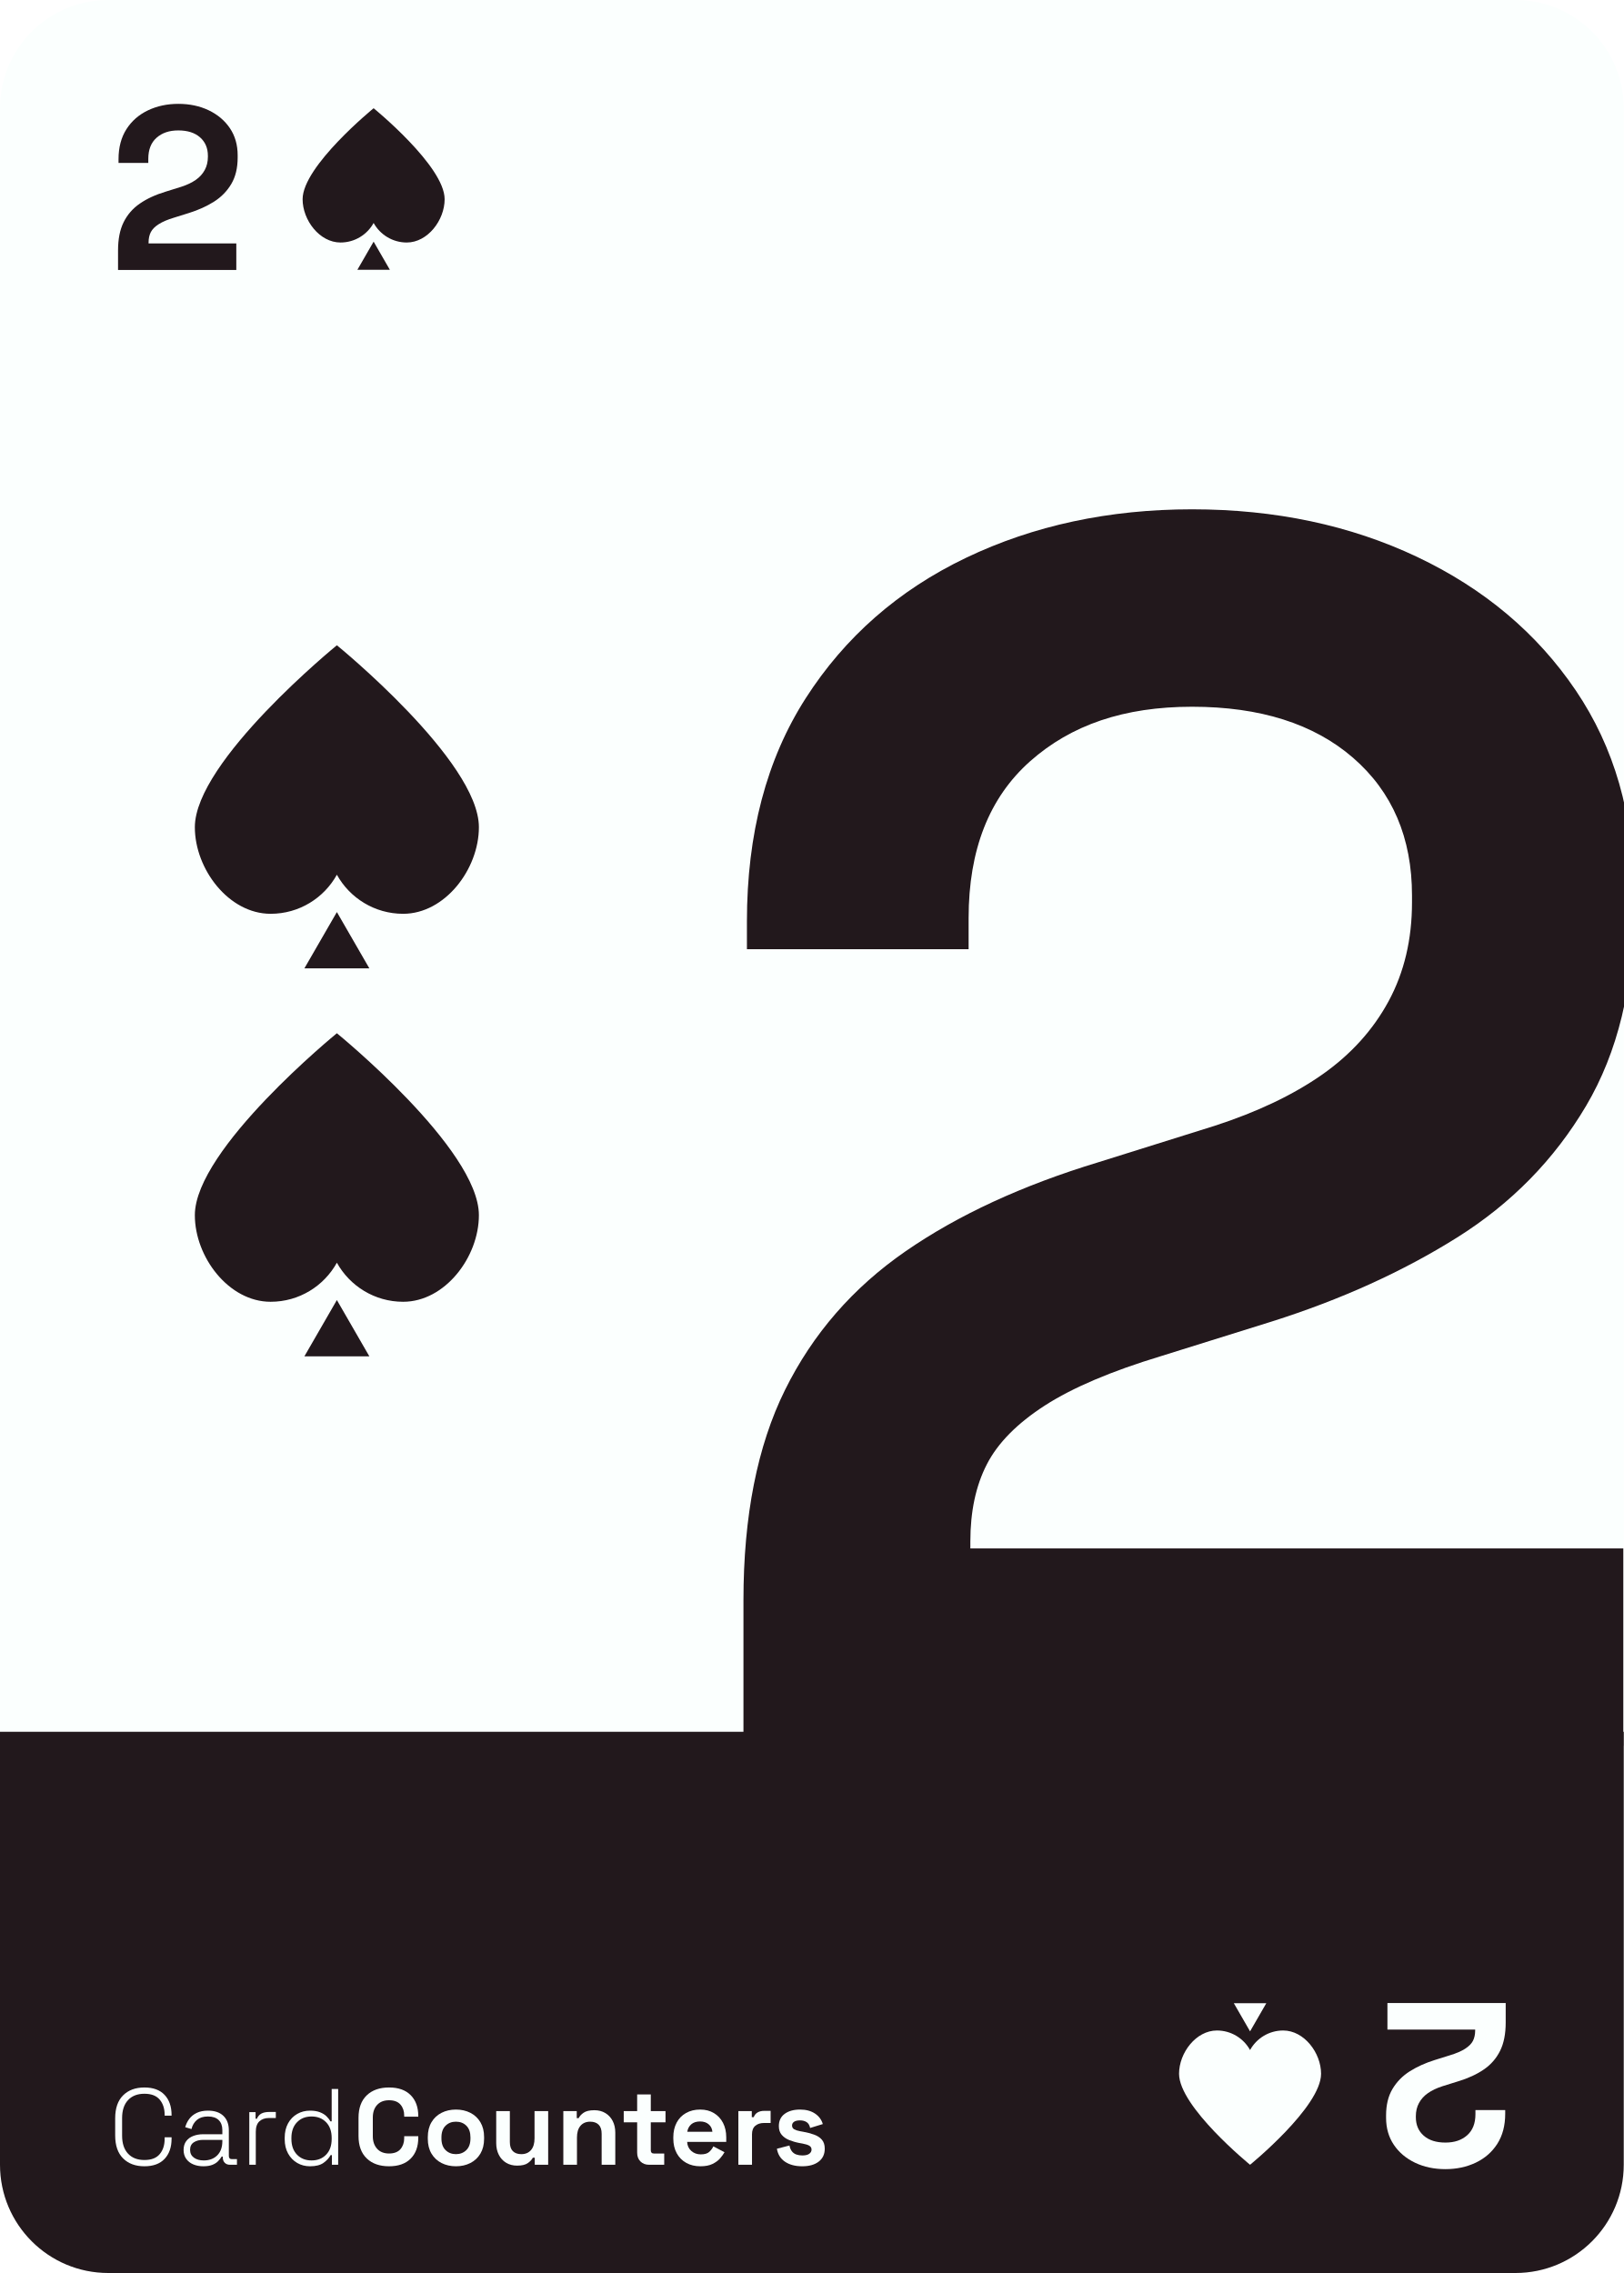
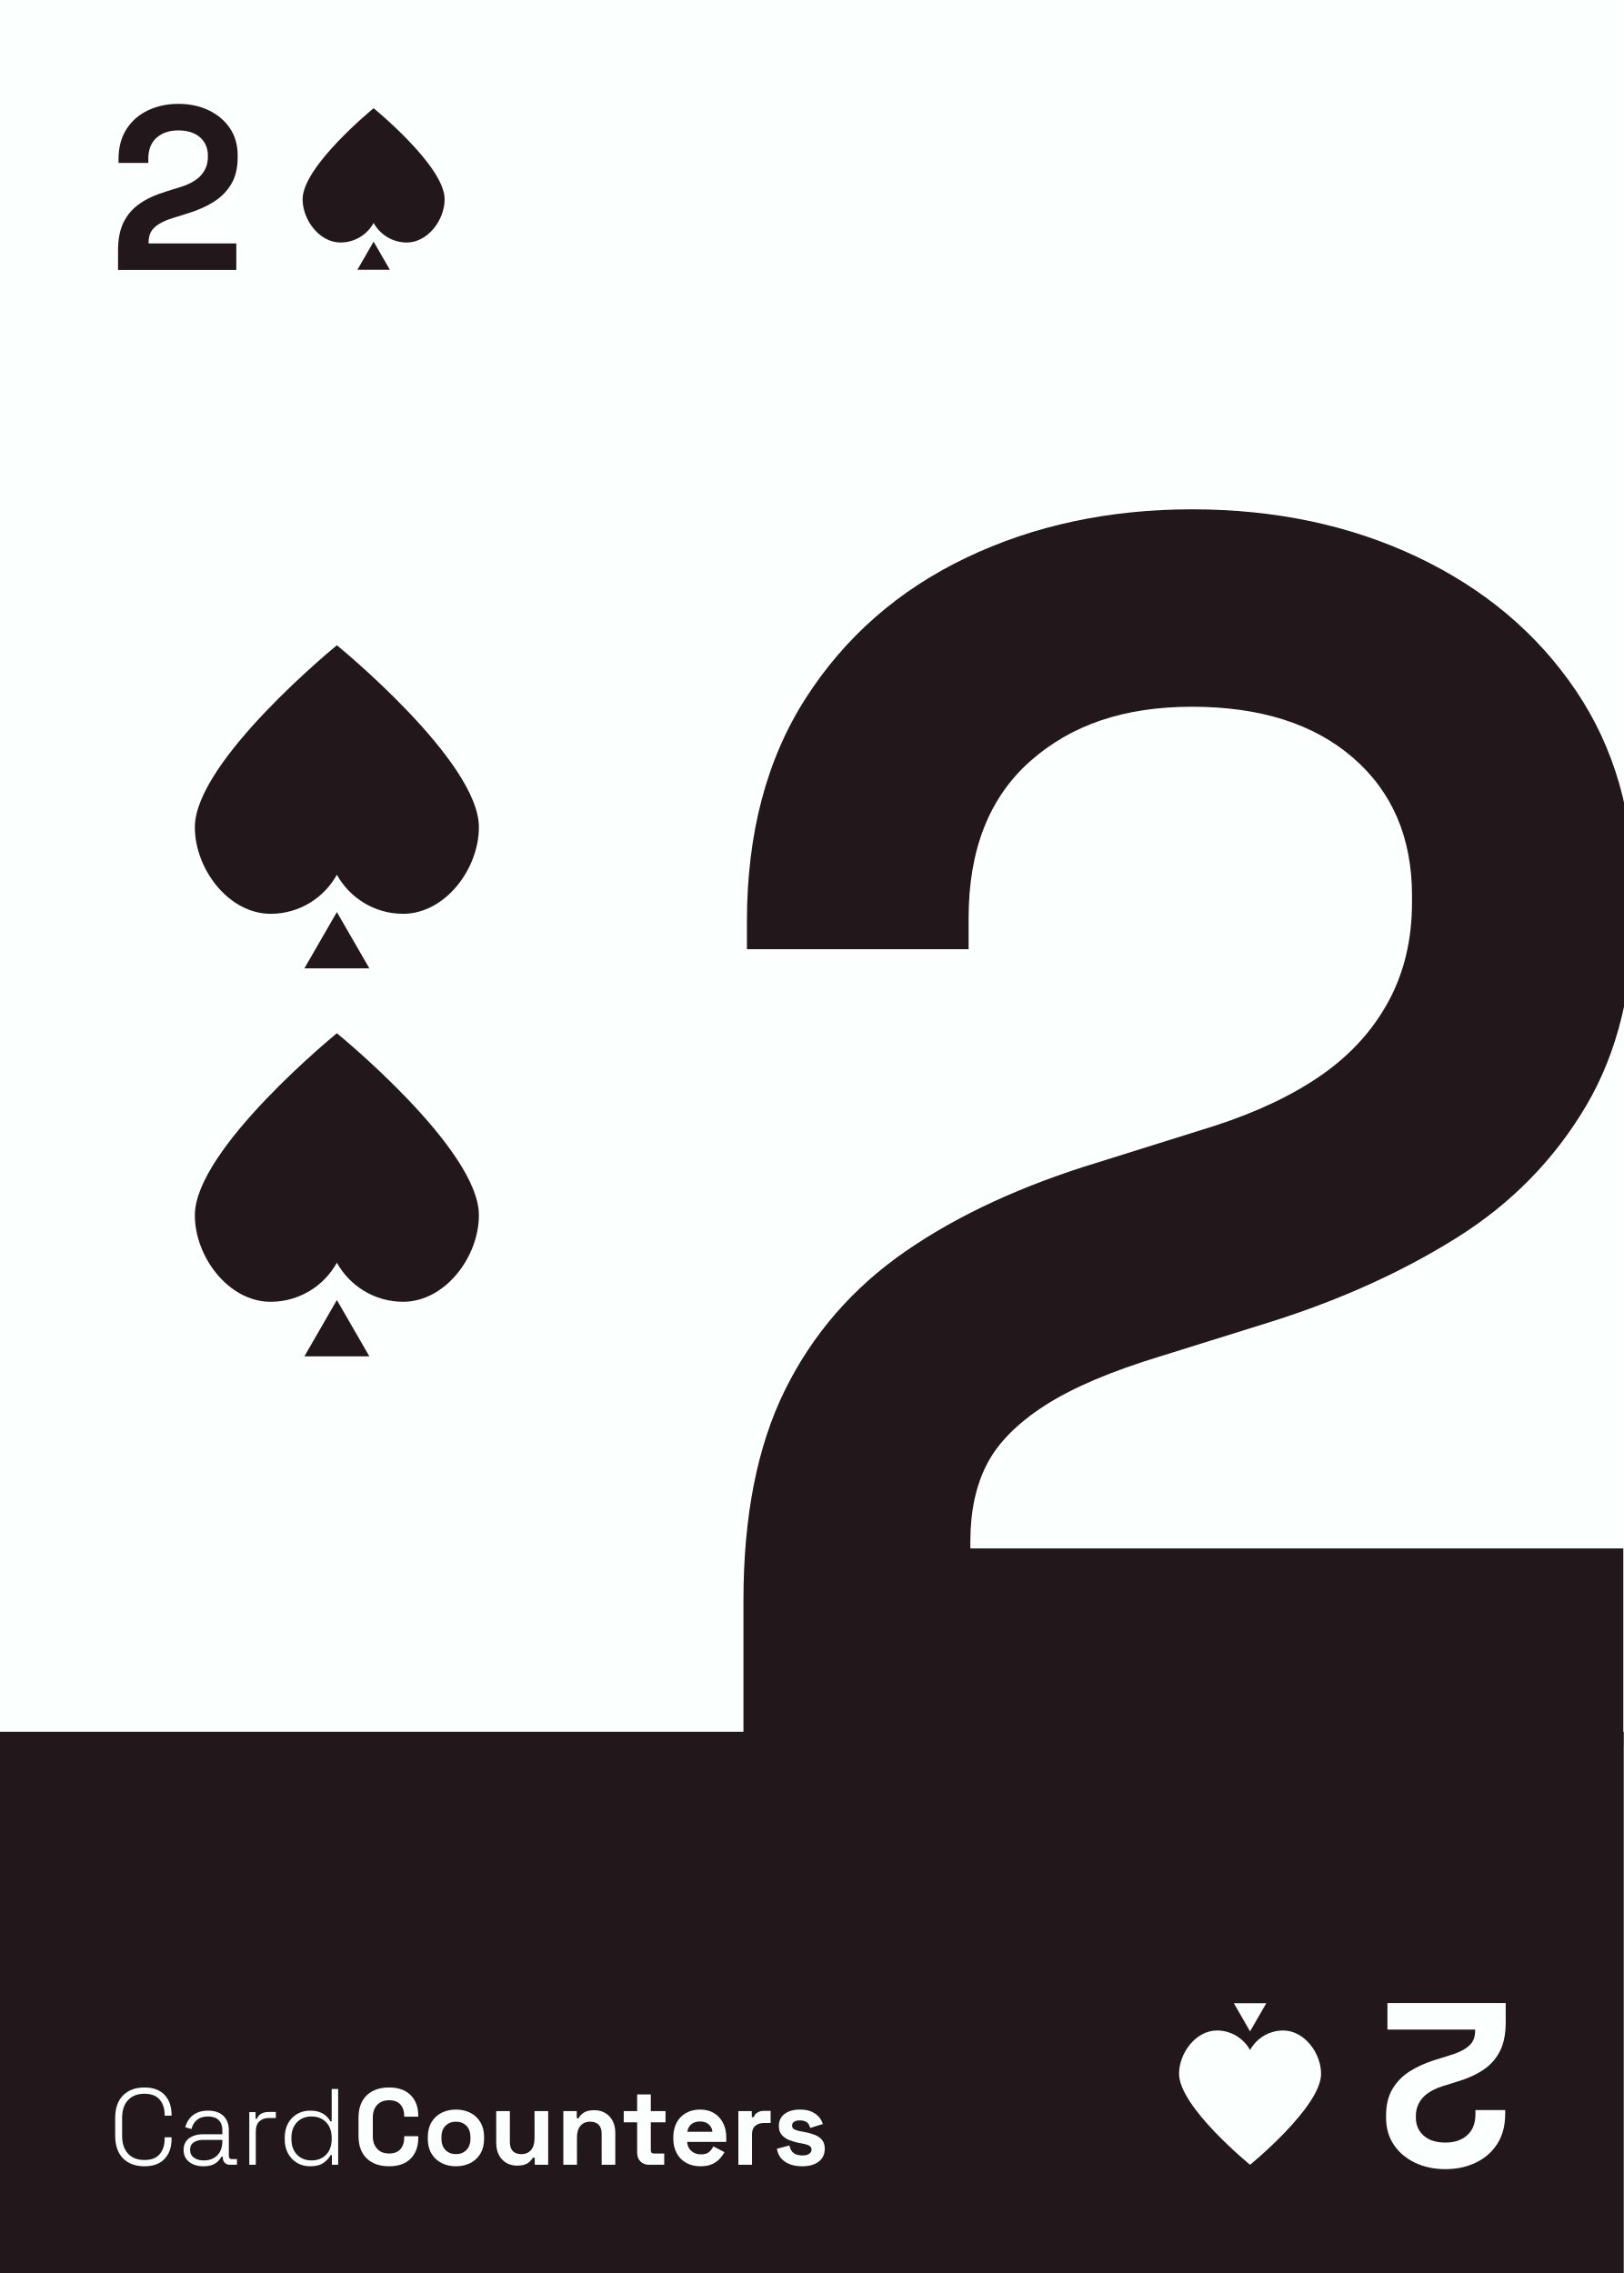
- <svg xmlns="http://www.w3.org/2000/svg" xmlns:xlink="http://www.w3.org/1999/xlink" id="Layer_1" data-name="Layer 1" viewBox="0 0 300 420">
+ <svg xmlns="http://www.w3.org/2000/svg" xmlns:xlink="http://www.w3.org/1999/xlink" id="Layer_1" version="1.1" viewBox="0 0 300 420">
  <defs>
    <style>
-       .cls-1 {
+       .st0 {
        fill: #22181c;
      }

-       .cls-2 {
+       .st1 {
        fill: #fbfffe;
      }
    </style>
-     <symbol id="Spades" viewBox="0 0 26.25 29.85">
+     <symbol id="Spades" viewBox="0 0 26.24 29.85">
      <g>
-         <polygon class="cls-1" points="10.12 29.85 16.12 29.85 13.12 24.65 10.12 29.85" />
-         <path class="cls-1" d="M13.12,0S0,10.69,0,16.81c0,3.87,3.13,8,7,8,2.64,0,4.93-1.46,6.12-3.61,1.19,2.15,3.49,3.61,6.12,3.61,3.87,0,7-4.13,7-8C26.25,10.69,13.12,0,13.12,0Z" />
+         <polygon class="st0" points="10.12 0 16.12 0 13.12 5.2 10.12 0" />
+         <path class="st0" d="M13.12,29.85S0,19.16,0,13.04c0-3.87,3.13-8,7-8,2.64,0,4.93,1.46,6.12,3.61,1.19-2.15,3.49-3.61,6.12-3.61,3.87,0,7,4.13,7,8,.01,6.12-13.12,16.81-13.12,16.81Z" />
      </g>
    </symbol>
-     <symbol id="Spades_Light_" data-name="Spades (Light)" viewBox="0 0 26.25 29.85">
+     <symbol id="Spades_Light_" viewBox="0 0 26.24 29.85">
      <g>
-         <polygon class="cls-2" points="16.12 0 10.12 0 13.12 5.2 16.12 0" />
-         <path class="cls-2" d="M13.12,29.85s13.12-10.69,13.12-16.81c0-3.87-3.13-8-7-8-2.64,0-4.93,1.46-6.12,3.61-1.19-2.15-3.49-3.61-6.12-3.61C3.13,5.04,0,9.17,0,13.04c0,6.12,13.12,16.81,13.12,16.81Z" />
+         <polygon class="st1" points="16.12 29.85 10.12 29.85 13.12 24.65 16.12 29.85" />
+         <path class="st1" d="M13.12,0s13.12,10.69,13.12,16.81c0,3.87-3.13,8-7,8-2.64,0-4.93-1.46-6.12-3.61-1.19,2.15-3.49,3.61-6.12,3.61-3.87,0-7-4.13-7-8C0,10.69,13.12,0,13.12,0Z" />
      </g>
    </symbol>
  </defs>
-   <rect class="cls-2" width="300" height="420" rx="20" ry="20" />
-   <path class="cls-1" d="M137.36,322.59v-26.88c0-15.57,2.56-28.53,7.68-38.88,5.12-10.35,12.53-18.88,22.24-25.6,9.71-6.72,21.6-12.21,35.68-16.48l21.44-6.72c7.89-2.56,14.5-5.71,19.84-9.44,5.33-3.73,9.44-8.27,12.32-13.6,2.88-5.33,4.32-11.41,4.32-18.24v-1.28c0-10.67-3.63-19.15-10.88-25.44-7.25-6.29-17.18-9.44-29.76-9.44s-22.35,3.36-29.92,10.08c-7.57,6.72-11.36,16.38-11.36,28.96v5.76h-40.96v-5.12c0-16.21,3.62-29.97,10.88-41.28,7.25-11.3,17.12-19.94,29.6-25.92,12.48-5.97,26.4-8.96,41.76-8.96s29.23,2.94,41.6,8.8c12.37,5.87,22.13,14.08,29.28,24.64,7.15,10.56,10.72,22.99,10.72,37.28v3.2c0,14.29-2.94,26.4-8.8,36.32-5.87,9.92-13.81,18.03-23.84,24.32-10.03,6.29-21.44,11.47-34.24,15.52l-20.48,6.4c-9.18,2.78-16.32,5.82-21.44,9.12-5.12,3.31-8.7,6.93-10.72,10.88-2.03,3.95-3.04,8.7-3.04,14.24v1.28h120.64v36.48h-162.56Z" />
-   <path class="cls-1" d="M0,320h300v80c0,11.04-8.96,20-20,20H20c-11.04,0-20-8.96-20-20v-80h0Z" />
-   <path class="cls-1" d="M21.81,49.89v-3.61c0-2.09.34-3.83,1.03-5.22.69-1.39,1.68-2.54,2.99-3.44,1.3-.9,2.9-1.64,4.79-2.21l2.88-.9c1.06-.34,1.95-.77,2.67-1.27s1.27-1.11,1.66-1.83c.39-.72.58-1.53.58-2.45v-.17c0-1.43-.49-2.57-1.46-3.42-.97-.85-2.31-1.27-4-1.27s-3,.45-4.02,1.35c-1.02.9-1.53,2.2-1.53,3.89v.77h-5.5v-.69c0-2.18.49-4.03,1.46-5.55.97-1.52,2.3-2.68,3.98-3.48,1.68-.8,3.55-1.2,5.61-1.2s3.93.39,5.59,1.18c1.66.79,2.97,1.89,3.93,3.31.96,1.42,1.44,3.09,1.44,5.01v.43c0,1.92-.39,3.55-1.18,4.88-.79,1.33-1.86,2.42-3.2,3.27-1.35.85-2.88,1.54-4.6,2.08l-2.75.86c-1.23.37-2.19.78-2.88,1.23-.69.44-1.17.93-1.44,1.46s-.41,1.17-.41,1.91v.17h16.21v4.9h-21.84Z" />
-   <use width="26.25" height="29.85" transform="translate(55.91 20)" xlink:href="#Spades" />
-   <path class="cls-2" d="M278.19,370.11v3.61c0,2.09-.34,3.83-1.03,5.22-.69,1.39-1.68,2.54-2.99,3.44-1.3.9-2.9,1.64-4.79,2.21l-2.88.9c-1.06.34-1.95.77-2.67,1.27-.72.5-1.27,1.11-1.66,1.83-.39.72-.58,1.53-.58,2.45v.17c0,1.43.49,2.57,1.46,3.42.97.85,2.31,1.27,4,1.27s3-.45,4.02-1.35c1.02-.9,1.53-2.2,1.53-3.89v-.77h5.5v.69c0,2.18-.49,4.03-1.46,5.55-.97,1.52-2.3,2.68-3.98,3.48-1.68.8-3.55,1.2-5.61,1.2s-3.93-.39-5.59-1.18c-1.66-.79-2.97-1.89-3.93-3.31-.96-1.42-1.44-3.09-1.44-5.01v-.43c0-1.92.39-3.55,1.18-4.88.79-1.33,1.86-2.42,3.2-3.27,1.35-.85,2.88-1.54,4.6-2.08l2.75-.86c1.23-.37,2.19-.78,2.88-1.23s1.17-.93,1.44-1.46c.27-.53.41-1.17.41-1.91v-.17h-16.21v-4.9h21.84Z" />
+   <rect class="st1" width="300" height="420" />
+   <path class="st0" d="M137.36,322.59v-26.88c0-15.57,2.56-28.53,7.68-38.88s12.53-18.88,22.24-25.6,21.6-12.21,35.68-16.48l21.44-6.72c7.89-2.56,14.5-5.71,19.84-9.44,5.33-3.73,9.44-8.27,12.32-13.6s4.32-11.41,4.32-18.24v-1.28c0-10.67-3.63-19.15-10.88-25.44-7.25-6.29-17.18-9.44-29.76-9.44s-22.35,3.36-29.92,10.08c-7.57,6.72-11.36,16.38-11.36,28.96v5.76h-40.96v-5.12c0-16.21,3.62-29.97,10.88-41.28,7.25-11.3,17.12-19.94,29.6-25.92,12.48-5.97,26.4-8.96,41.76-8.96s29.23,2.94,41.6,8.8c12.37,5.87,22.13,14.08,29.28,24.64,7.15,10.56,10.72,22.99,10.72,37.28v3.2c0,14.29-2.94,26.4-8.8,36.32-5.87,9.92-13.81,18.03-23.84,24.32-10.03,6.29-21.44,11.47-34.24,15.52l-20.48,6.4c-9.18,2.78-16.32,5.82-21.44,9.12-5.12,3.31-8.7,6.93-10.72,10.88-2.03,3.95-3.04,8.7-3.04,14.24v1.28h120.64v36.48h-162.56Z" />
+   <path class="st0" d="M0,320h300v100H0v-100h0Z" />
+   <path class="st0" d="M21.81,49.89v-3.61c0-2.09.34-3.83,1.03-5.22s1.68-2.54,2.99-3.44c1.3-.9,2.9-1.64,4.79-2.21l2.88-.9c1.06-.34,1.95-.77,2.67-1.27s1.27-1.11,1.66-1.83.58-1.53.58-2.45v-.17c0-1.43-.49-2.57-1.46-3.42-.97-.85-2.31-1.27-4-1.27s-3,.45-4.02,1.35-1.53,2.2-1.53,3.89v.77h-5.5v-.69c0-2.18.49-4.03,1.46-5.55.97-1.52,2.3-2.68,3.98-3.48s3.55-1.2,5.61-1.2,3.93.39,5.59,1.18,2.97,1.89,3.93,3.31,1.44,3.09,1.44,5.01v.43c0,1.92-.39,3.55-1.18,4.88s-1.86,2.42-3.2,3.27c-1.35.85-2.88,1.54-4.6,2.08l-2.75.86c-1.23.37-2.19.78-2.88,1.23-.69.44-1.17.93-1.44,1.46s-.41,1.17-.41,1.91v.17h16.21v4.9h-21.85Z" />
+   <use width="26.24" height="29.85" transform="translate(55.91 49.85) scale(1 -1)" xlink:href="#Spades" />
+   <path class="st1" d="M278.19,370.11v3.61c0,2.09-.34,3.83-1.03,5.22s-1.68,2.54-2.99,3.44c-1.3.9-2.9,1.64-4.79,2.21l-2.88.9c-1.06.34-1.95.77-2.67,1.27s-1.27,1.11-1.66,1.83-.58,1.53-.58,2.45v.17c0,1.43.49,2.57,1.46,3.42s2.31,1.27,4,1.27,3-.45,4.02-1.35,1.53-2.2,1.53-3.89v-.77h5.5v.69c0,2.18-.49,4.03-1.46,5.55s-2.3,2.68-3.98,3.48c-1.68.8-3.55,1.2-5.61,1.2s-3.93-.39-5.59-1.18c-1.66-.79-2.97-1.89-3.93-3.31-.96-1.42-1.44-3.09-1.44-5.01v-.43c0-1.92.39-3.55,1.18-4.88.79-1.33,1.86-2.42,3.2-3.27,1.35-.85,2.88-1.54,4.6-2.08l2.75-.86c1.23-.37,2.19-.78,2.88-1.23s1.17-.93,1.44-1.46.41-1.17.41-1.91v-.17h-16.21v-4.9h21.85Z" />
  <g>
-     <path class="cls-2" d="M26.68,400.28c-1.64,0-2.95-.48-3.93-1.45s-1.47-2.38-1.47-4.25v-3.16c0-1.87.49-3.28,1.47-4.25s2.29-1.45,3.93-1.45,2.87.46,3.73,1.37c.86.91,1.29,2.16,1.29,3.73v.1h-1.28v-.14c0-1.15-.3-2.08-.91-2.81-.61-.73-1.55-1.09-2.83-1.09s-2.3.39-3.03,1.18c-.73.79-1.09,1.89-1.09,3.32v3.24c0,1.43.36,2.53,1.09,3.32.73.79,1.74,1.18,3.03,1.18s2.22-.36,2.83-1.09c.61-.73.91-1.66.91-2.81v-.3h1.28v.26c0,1.57-.43,2.82-1.29,3.73-.86.91-2.1,1.37-3.73,1.37Z" />
-     <path class="cls-2" d="M37.56,400.28c-.68,0-1.3-.12-1.85-.35-.55-.23-.99-.58-1.31-1.03-.32-.45-.48-1-.48-1.64s.16-1.19.48-1.62c.32-.43.75-.75,1.3-.96.55-.21,1.15-.32,1.82-.32h3.56v-.78c0-.79-.23-1.4-.68-1.84-.45-.44-1.11-.66-1.98-.66s-1.53.21-2.03.63-.84.98-1.01,1.69l-1.16-.34c.16-.57.41-1.09.76-1.55.35-.46.81-.83,1.38-1.1s1.26-.41,2.06-.41c1.23,0,2.18.32,2.85.96.67.64,1.01,1.53,1.01,2.68v4.72c0,.4.19.6.56.6h.94v1.04h-1.28c-.41,0-.74-.12-.98-.37-.24-.25-.36-.58-.36-1.01v-.14h-.2c-.17.29-.4.58-.67.86-.27.28-.63.51-1.07.68-.44.17-.99.26-1.66.26ZM37.64,399.2c1.03,0,1.86-.31,2.49-.93.63-.62.95-1.5.95-2.63v-.24h-3.54c-.69,0-1.27.15-1.73.45-.46.3-.69.76-.69,1.39s.24,1.11.71,1.45c.47.34,1.08.51,1.81.51Z" />
-     <path class="cls-2" d="M46.06,400v-9.72h1.16v1.22h.24c.19-.44.46-.76.83-.96.37-.2.88-.3,1.53-.3h1.14v1.12h-1.28c-.73,0-1.32.21-1.76.62-.44.41-.66,1.06-.66,1.94v6.08h-1.2Z" />
-     <path class="cls-2" d="M57.28,400.28c-.87,0-1.65-.2-2.36-.61-.71-.41-1.27-.99-1.69-1.74-.42-.75-.63-1.64-.63-2.67v-.24c0-1.03.21-1.92.62-2.67.41-.75.98-1.33,1.69-1.74.71-.41,1.5-.61,2.37-.61.72,0,1.33.1,1.82.29s.9.44,1.21.74c.31.3.56.62.73.95h.24v-5.98h1.2v14h-1.16v-1.78h-.24c-.28.53-.72,1.01-1.31,1.43-.59.42-1.42.63-2.49.63ZM57.56,399.2c1.11,0,2-.35,2.69-1.06.69-.71,1.03-1.68,1.03-2.92v-.16c0-1.24-.34-2.21-1.03-2.92-.69-.71-1.58-1.06-2.69-1.06s-1.99.35-2.68,1.06c-.69.71-1.04,1.68-1.04,2.92v.16c0,1.24.35,2.21,1.04,2.92.69.71,1.59,1.06,2.68,1.06Z" />
-     <path class="cls-2" d="M71.88,400.28c-1.73,0-3.11-.48-4.12-1.45-1.01-.97-1.52-2.35-1.52-4.15v-3.36c0-1.8.51-3.18,1.52-4.15,1.01-.97,2.39-1.45,4.12-1.45s3.05.47,3.99,1.41c.94.94,1.41,2.23,1.41,3.87v.12h-2.6v-.2c0-.83-.23-1.51-.69-2.04s-1.16-.8-2.11-.8-1.67.29-2.2.86-.8,1.35-.8,2.34v3.44c0,.97.27,1.75.8,2.33s1.27.87,2.2.87,1.65-.27,2.11-.81.69-1.22.69-2.03v-.36h2.6v.28c0,1.64-.47,2.93-1.41,3.87-.94.94-2.27,1.41-3.99,1.41Z" />
-     <path class="cls-2" d="M84.24,400.28c-.99,0-1.87-.2-2.66-.6-.79-.4-1.41-.98-1.86-1.74-.45-.76-.68-1.67-.68-2.74v-.32c0-1.07.23-1.98.68-2.74.45-.76,1.07-1.34,1.86-1.74.79-.4,1.67-.6,2.66-.6s1.87.2,2.66.6c.79.4,1.41.98,1.86,1.74.45.76.68,1.67.68,2.74v.32c0,1.07-.23,1.98-.68,2.74-.45.76-1.07,1.34-1.86,1.74-.79.4-1.67.6-2.66.6ZM84.24,398.04c.77,0,1.41-.25,1.92-.75.51-.5.76-1.22.76-2.15v-.2c0-.93-.25-1.65-.75-2.15s-1.14-.75-1.93-.75-1.41.25-1.92.75c-.51.5-.76,1.22-.76,2.15v.2c0,.93.25,1.65.76,2.15.51.5,1.15.75,1.92.75Z" />
-     <path class="cls-2" d="M95.54,400.16c-.77,0-1.45-.18-2.03-.53-.58-.35-1.03-.84-1.35-1.47-.32-.63-.48-1.35-.48-2.16v-5.92h2.52v5.72c0,.75.18,1.31.55,1.68.37.37.89.56,1.57.56.77,0,1.37-.26,1.8-.77.43-.51.64-1.23.64-2.15v-5.04h2.52v9.92h-2.48v-1.3h-.36c-.16.33-.46.66-.9.98-.44.32-1.11.48-2,.48Z" />
-     <path class="cls-2" d="M104.08,400v-9.92h2.48v1.3h.36c.16-.35.46-.68.9-.99.44-.31,1.11-.47,2-.47.77,0,1.45.18,2.03.53s1.03.84,1.35,1.46.48,1.34.48,2.17v5.92h-2.52v-5.72c0-.75-.18-1.31-.55-1.68-.37-.37-.89-.56-1.57-.56-.77,0-1.37.26-1.8.77-.43.51-.64,1.23-.64,2.15v5.04h-2.52Z" />
-     <path class="cls-2" d="M119.92,400c-.65,0-1.18-.2-1.59-.61-.41-.41-.61-.95-.61-1.63v-5.6h-2.48v-2.08h2.48v-3.08h2.52v3.08h2.72v2.08h-2.72v5.16c0,.4.19.6.56.6h1.92v2.08h-2.8Z" />
-     <path class="cls-2" d="M129.4,400.28c-.99,0-1.86-.21-2.61-.63-.75-.42-1.34-1.01-1.76-1.78-.42-.77-.63-1.67-.63-2.71v-.24c0-1.04.21-1.94.62-2.71.41-.77.99-1.36,1.74-1.78s1.61-.63,2.6-.63,1.82.22,2.54.65c.72.43,1.28,1.03,1.68,1.8s.6,1.66.6,2.67v.86h-7.22c.03.68.28,1.23.76,1.66.48.43,1.07.64,1.76.64s1.23-.15,1.56-.46c.33-.31.59-.65.76-1.02l2.06,1.08c-.19.35-.46.72-.81,1.13-.35.41-.82.75-1.41,1.04-.59.29-1.33.43-2.24.43ZM126.98,393.9h4.64c-.05-.57-.28-1.03-.69-1.38-.41-.35-.94-.52-1.59-.52s-1.22.17-1.62.52c-.4.35-.65.81-.74,1.38Z" />
-     <path class="cls-2" d="M136.42,400v-9.92h2.48v1.12h.36c.15-.4.39-.69.73-.88.34-.19.74-.28,1.19-.28h1.2v2.24h-1.24c-.64,0-1.17.17-1.58.51-.41.34-.62.86-.62,1.57v5.64h-2.52Z" />
-     <path class="cls-2" d="M148.22,400.28c-1.29,0-2.35-.28-3.18-.84-.83-.56-1.33-1.36-1.5-2.4l2.32-.6c.09.47.25.83.47,1.1.22.27.49.46.82.57.33.11.68.17,1.07.17.59,0,1.02-.1,1.3-.31.28-.21.42-.46.42-.77s-.13-.54-.4-.71-.69-.3-1.28-.41l-.56-.1c-.69-.13-1.33-.32-1.9-.55-.57-.23-1.03-.56-1.38-.97-.35-.41-.52-.95-.52-1.6,0-.99.36-1.74,1.08-2.27.72-.53,1.67-.79,2.84-.79,1.11,0,2.03.25,2.76.74s1.21,1.14,1.44,1.94l-2.34.72c-.11-.51-.32-.87-.65-1.08-.33-.21-.73-.32-1.21-.32s-.85.08-1.1.25c-.25.17-.38.4-.38.69,0,.32.13.56.4.71.27.15.63.27,1.08.35l.56.1c.75.13,1.42.31,2.03.53.61.22,1.09.53,1.44.94.35.41.53.96.53,1.65,0,1.04-.38,1.84-1.13,2.41-.75.57-1.76.85-3.03.85Z" />
+     <path class="st1" d="M26.68,400.28c-1.64,0-2.95-.48-3.93-1.45s-1.47-2.38-1.47-4.25v-3.16c0-1.87.49-3.28,1.47-4.25s2.29-1.45,3.93-1.45,2.87.46,3.73,1.37,1.29,2.16,1.29,3.73v.1h-1.28v-.14c0-1.15-.3-2.08-.91-2.81s-1.55-1.09-2.83-1.09-2.3.39-3.03,1.18c-.73.79-1.09,1.89-1.09,3.32v3.24c0,1.43.36,2.53,1.09,3.32s1.74,1.18,3.03,1.18,2.22-.36,2.83-1.09.91-1.66.91-2.81v-.3h1.28v.26c0,1.57-.43,2.82-1.29,3.73s-2.1,1.37-3.73,1.37Z" />
+     <path class="st1" d="M37.56,400.28c-.68,0-1.3-.12-1.85-.35s-.99-.58-1.31-1.03-.48-1-.48-1.64.16-1.19.48-1.62.75-.75,1.3-.96,1.15-.32,1.82-.32h3.56v-.78c0-.79-.23-1.4-.68-1.84s-1.11-.66-1.98-.66-1.53.21-2.03.63-.84.98-1.01,1.69l-1.16-.34c.16-.57.41-1.09.76-1.55s.81-.83,1.38-1.1,1.26-.41,2.06-.41c1.23,0,2.18.32,2.85.96.67.64,1.01,1.53,1.01,2.68v4.72c0,.4.19.6.56.6h.94v1.04h-1.28c-.41,0-.74-.12-.98-.37-.24-.25-.36-.58-.36-1.01v-.14h-.2c-.17.29-.4.58-.67.86-.27.28-.63.51-1.07.68-.44.17-.99.26-1.66.26h0ZM37.64,399.2c1.03,0,1.86-.31,2.49-.93s.95-1.5.95-2.63v-.24h-3.54c-.69,0-1.27.15-1.73.45-.46.3-.69.76-.69,1.39s.24,1.11.71,1.45c.47.34,1.08.51,1.81.51h0Z" />
+     <path class="st1" d="M46.06,400v-9.72h1.16v1.22h.24c.19-.44.46-.76.83-.96.37-.2.88-.3,1.53-.3h1.14v1.12h-1.28c-.73,0-1.32.21-1.76.62s-.66,1.06-.66,1.94v6.08h-1.2Z" />
+     <path class="st1" d="M57.28,400.28c-.87,0-1.65-.2-2.36-.61-.71-.41-1.27-.99-1.69-1.74s-.63-1.64-.63-2.67v-.24c0-1.03.21-1.92.62-2.67s.98-1.33,1.69-1.74,1.5-.61,2.37-.61c.72,0,1.33.1,1.82.29s.9.44,1.21.74c.31.3.56.62.73.95h.24v-5.98h1.2v14h-1.16v-1.78h-.24c-.28.53-.72,1.01-1.31,1.43-.59.42-1.42.63-2.49.63h0ZM57.56,399.2c1.11,0,2-.35,2.69-1.06s1.03-1.68,1.03-2.92v-.16c0-1.24-.34-2.21-1.03-2.92-.69-.71-1.58-1.06-2.69-1.06s-1.99.35-2.68,1.06-1.04,1.68-1.04,2.92v.16c0,1.24.35,2.21,1.04,2.92.69.71,1.59,1.06,2.68,1.06Z" />
+     <path class="st1" d="M71.88,400.28c-1.73,0-3.11-.48-4.12-1.45s-1.52-2.35-1.52-4.15v-3.36c0-1.8.51-3.18,1.52-4.15,1.01-.97,2.39-1.45,4.12-1.45s3.05.47,3.99,1.41c.94.94,1.41,2.23,1.41,3.87v.12h-2.6v-.2c0-.83-.23-1.51-.69-2.04s-1.16-.8-2.11-.8-1.67.29-2.2.86-.8,1.35-.8,2.34v3.44c0,.97.27,1.75.8,2.33s1.27.87,2.2.87,1.65-.27,2.11-.81.69-1.22.69-2.03v-.36h2.6v.28c0,1.64-.47,2.93-1.41,3.87s-2.27,1.41-3.99,1.41h0Z" />
+     <path class="st1" d="M84.24,400.28c-.99,0-1.87-.2-2.66-.6s-1.41-.98-1.86-1.74c-.45-.76-.68-1.67-.68-2.74v-.32c0-1.07.23-1.98.68-2.74.45-.76,1.07-1.34,1.86-1.74s1.67-.6,2.66-.6,1.87.2,2.66.6,1.41.98,1.86,1.74c.45.76.68,1.67.68,2.74v.32c0,1.07-.23,1.98-.68,2.74-.45.76-1.07,1.34-1.86,1.74s-1.67.6-2.66.6ZM84.24,398.04c.77,0,1.41-.25,1.92-.75.51-.5.76-1.22.76-2.15v-.2c0-.93-.25-1.65-.75-2.15s-1.14-.75-1.93-.75-1.41.25-1.92.75c-.51.5-.76,1.22-.76,2.15v.2c0,.93.25,1.65.76,2.15s1.15.75,1.92.75Z" />
+     <path class="st1" d="M95.54,400.16c-.77,0-1.45-.18-2.03-.53s-1.03-.84-1.35-1.47-.48-1.35-.48-2.16v-5.92h2.52v5.72c0,.75.18,1.31.55,1.68s.89.56,1.57.56c.77,0,1.37-.26,1.8-.77.43-.51.64-1.23.64-2.15v-5.04h2.52v9.92h-2.48v-1.3h-.36c-.16.33-.46.66-.9.98s-1.11.48-2,.48h0Z" />
+     <path class="st1" d="M104.08,400v-9.92h2.48v1.3h.36c.16-.35.46-.68.9-.99s1.11-.47,2-.47c.77,0,1.45.18,2.03.53s1.03.84,1.35,1.46.48,1.34.48,2.17v5.92h-2.52v-5.72c0-.75-.18-1.31-.55-1.68s-.89-.56-1.57-.56c-.77,0-1.37.26-1.8.77-.43.51-.64,1.23-.64,2.15v5.04h-2.52Z" />
+     <path class="st1" d="M119.92,400c-.65,0-1.18-.2-1.59-.61-.41-.41-.61-.95-.61-1.63v-5.6h-2.48v-2.08h2.48v-3.08h2.52v3.08h2.72v2.08h-2.72v5.16c0,.4.19.6.56.6h1.92v2.08s-2.8,0-2.8,0Z" />
+     <path class="st1" d="M129.4,400.28c-.99,0-1.86-.21-2.61-.63s-1.34-1.01-1.76-1.78c-.42-.77-.63-1.67-.63-2.71v-.24c0-1.04.21-1.94.62-2.71s.99-1.36,1.74-1.78,1.61-.63,2.6-.63,1.82.22,2.54.65c.72.43,1.28,1.03,1.68,1.8s.6,1.66.6,2.67v.86h-7.22c.03.68.28,1.23.76,1.66s1.07.64,1.76.64,1.23-.15,1.56-.46.59-.65.76-1.02l2.06,1.08c-.19.35-.46.72-.81,1.13-.35.41-.82.75-1.41,1.04s-1.33.43-2.24.43h0ZM126.98,393.9h4.64c-.05-.57-.28-1.03-.69-1.38s-.94-.52-1.59-.52-1.22.17-1.62.52c-.4.35-.65.81-.74,1.38Z" />
+     <path class="st1" d="M136.42,400v-9.92h2.48v1.12h.36c.15-.4.39-.69.73-.88s.74-.28,1.19-.28h1.2v2.24h-1.24c-.64,0-1.17.17-1.58.51s-.62.86-.62,1.57v5.64h-2.52,0Z" />
+     <path class="st1" d="M148.22,400.28c-1.29,0-2.35-.28-3.18-.84-.83-.56-1.33-1.36-1.5-2.4l2.32-.6c.09.47.25.83.47,1.1.22.27.49.46.82.57.33.11.68.17,1.07.17.59,0,1.02-.1,1.3-.31s.42-.46.42-.77-.13-.54-.4-.71-.69-.3-1.28-.41l-.56-.1c-.69-.13-1.33-.32-1.9-.55-.57-.23-1.03-.56-1.38-.97s-.52-.95-.52-1.6c0-.99.36-1.74,1.08-2.27s1.67-.79,2.84-.79,2.03.25,2.76.74,1.21,1.14,1.44,1.94l-2.34.72c-.11-.51-.32-.87-.65-1.08-.33-.21-.73-.32-1.21-.32s-.85.08-1.1.25-.38.4-.38.69c0,.32.13.56.4.71.27.15.63.27,1.08.35l.56.1c.75.13,1.42.31,2.03.53s1.09.53,1.44.94.53.96.53,1.65c0,1.04-.38,1.84-1.13,2.41s-1.76.85-3.03.85h0Z" />
  </g>
-   <use width="26.25" height="29.85" transform="translate(217.84 370.15)" xlink:href="#Spades_Light_" />
-   <use width="26.25" height="29.85" transform="translate(36 119.23) scale(2)" xlink:href="#Spades" />
-   <use width="26.25" height="29.85" transform="translate(36 190.92) scale(2)" xlink:href="#Spades" />
+   <use width="26.24" height="29.85" transform="translate(217.84 400) scale(1 -1)" xlink:href="#Spades_Light_" />
+   <use width="26.24" height="29.85" transform="translate(36 178.93) scale(2 -2)" xlink:href="#Spades" />
+   <use width="26.24" height="29.85" transform="translate(36 250.62) scale(2 -2)" xlink:href="#Spades" />
</svg>
